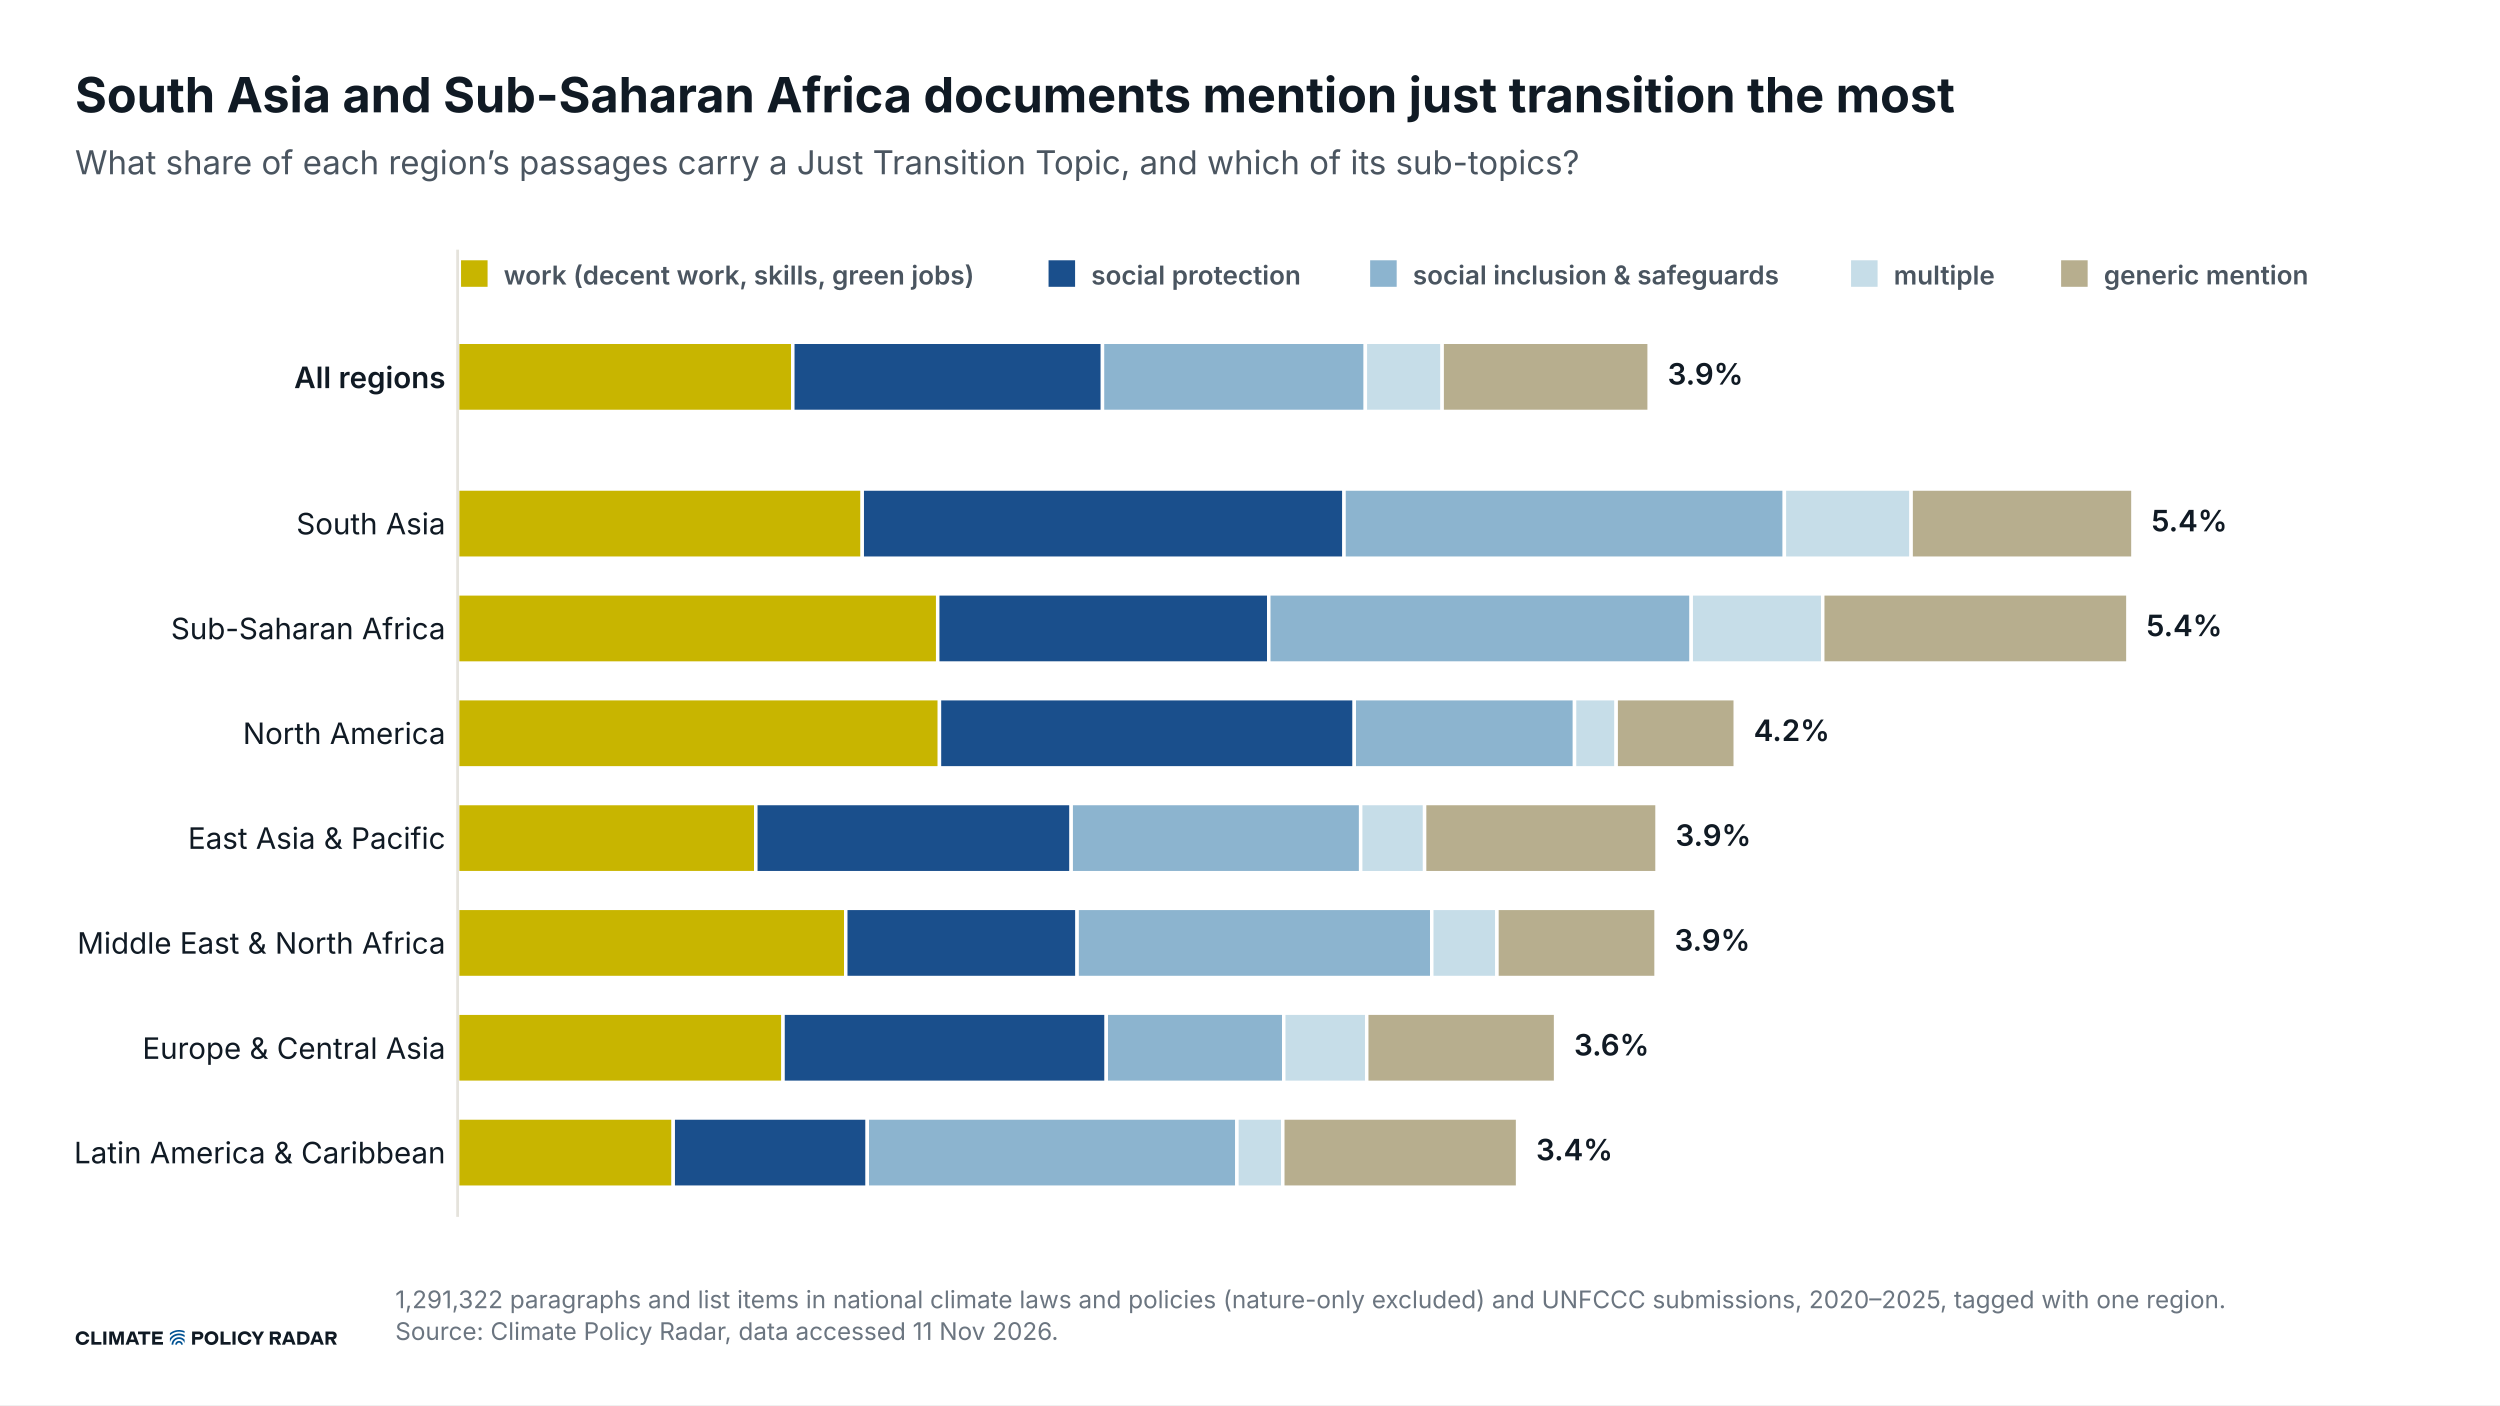
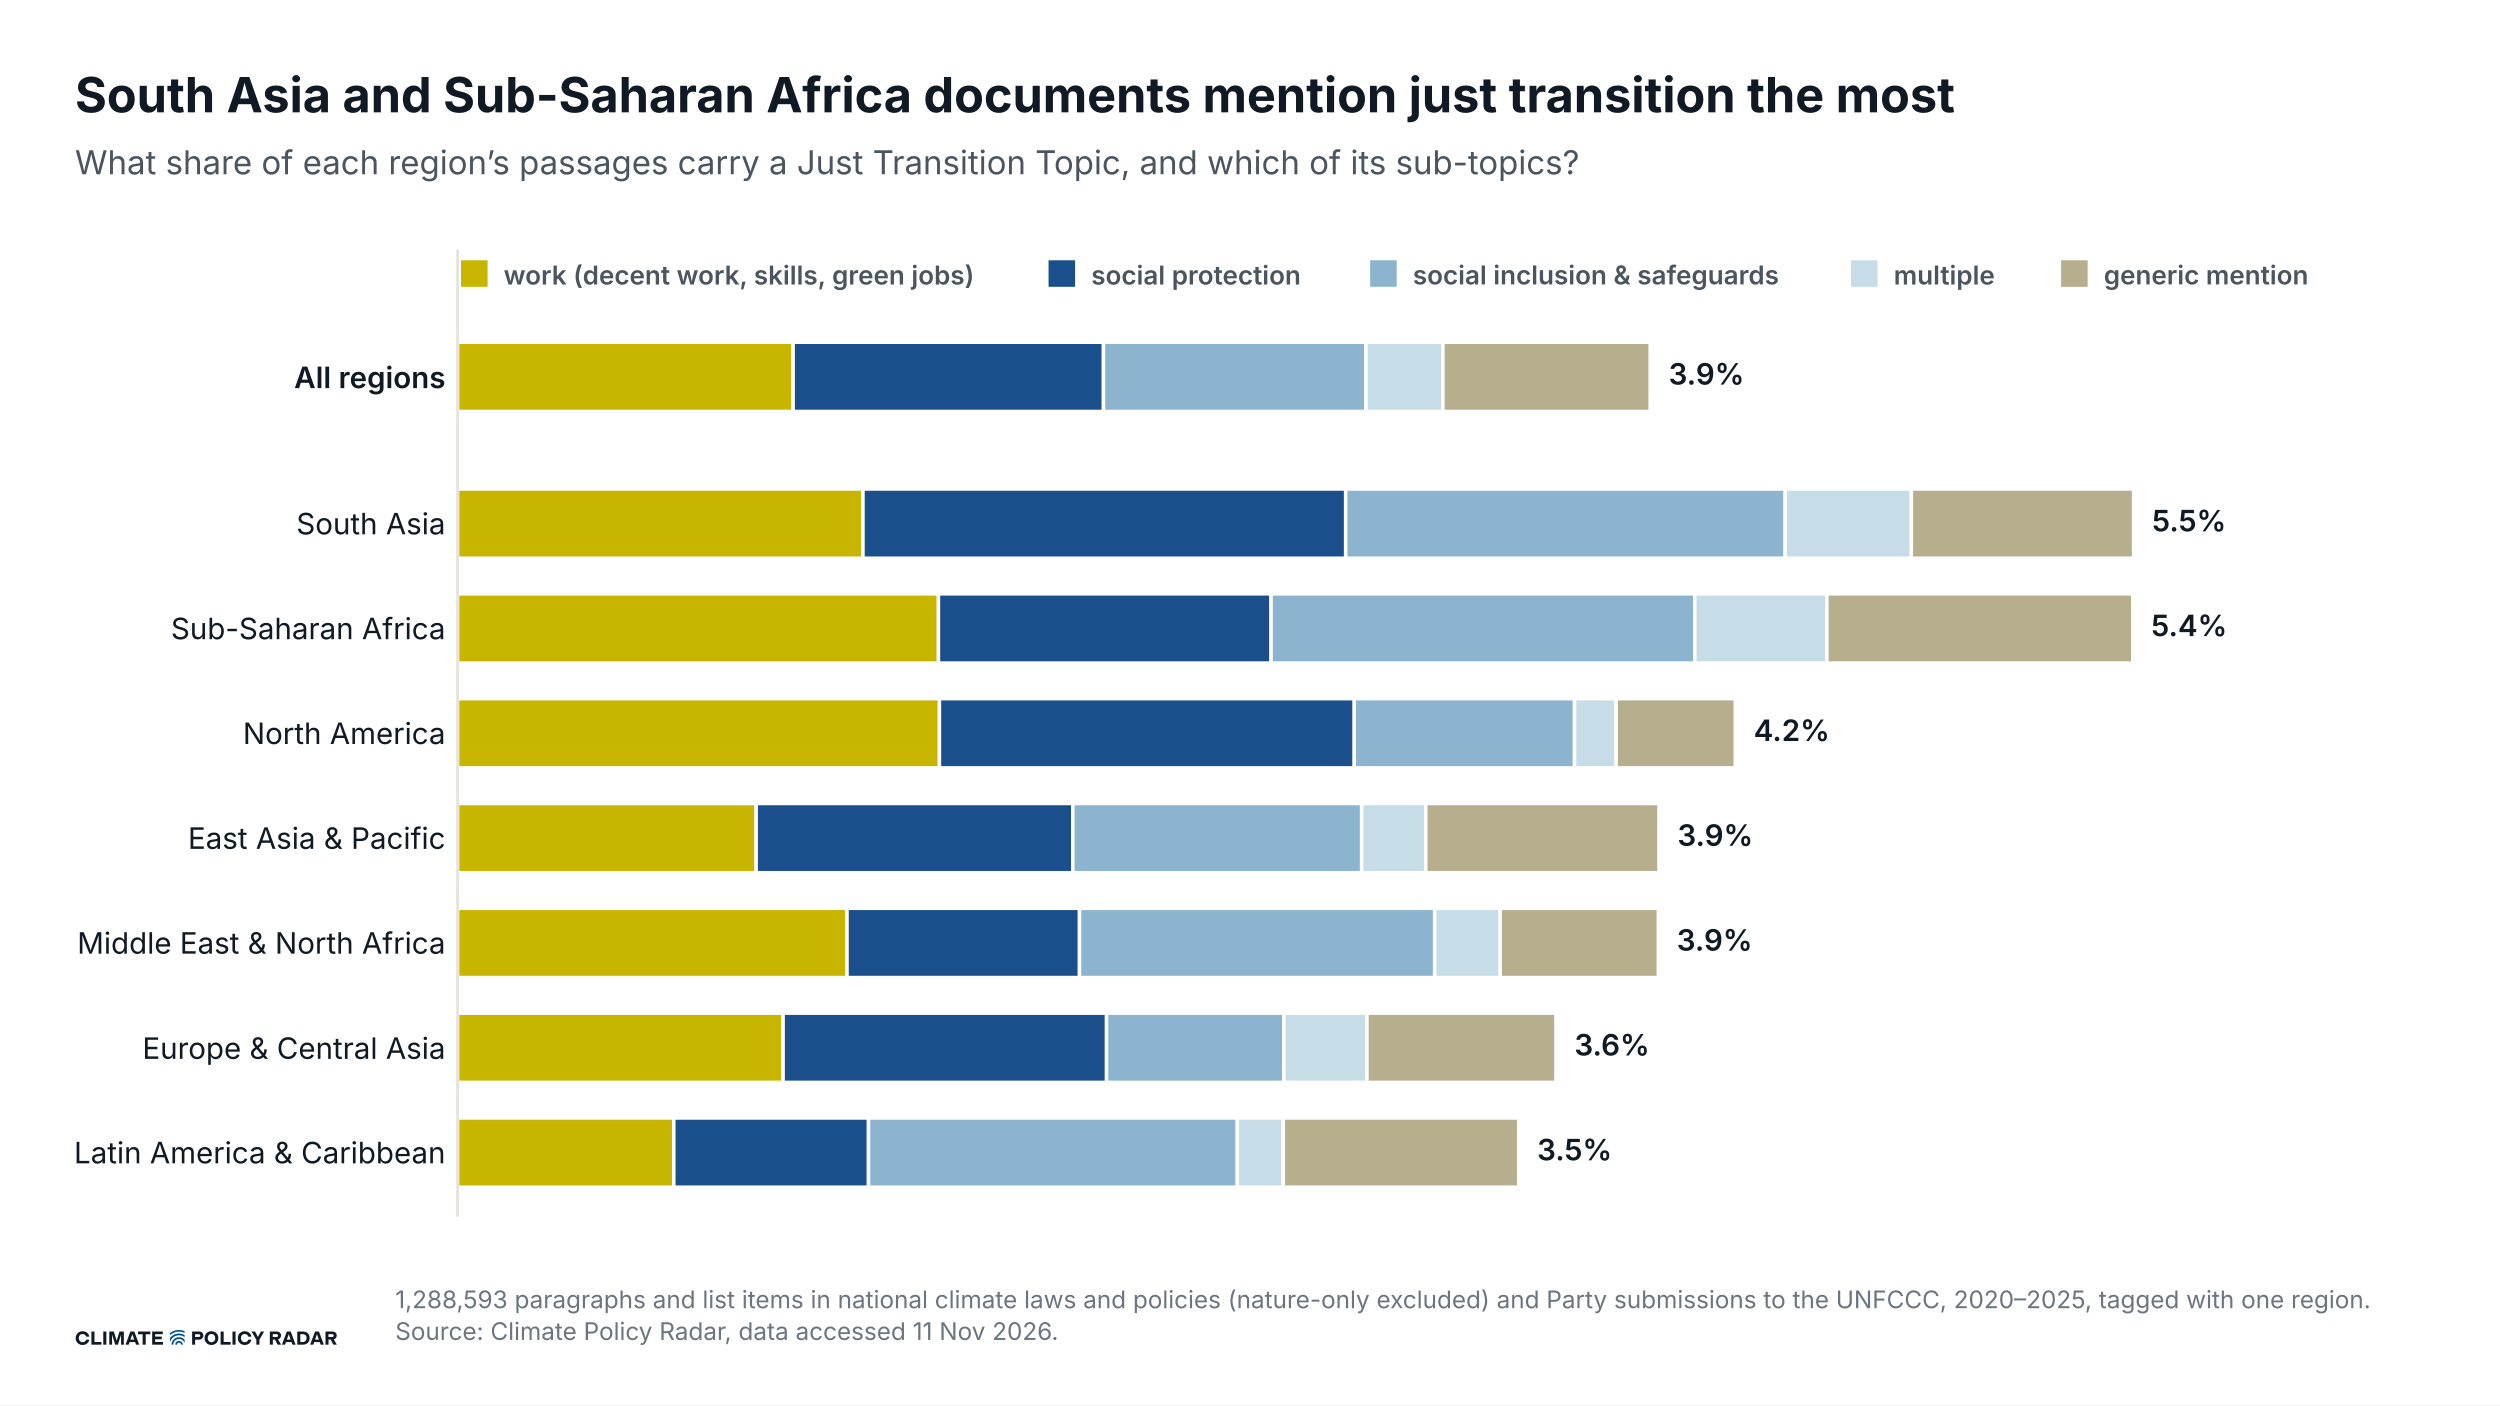
<svg xmlns="http://www.w3.org/2000/svg" width="720pt" height="404.64pt" viewBox="0 0 720 404.64" version="1.1">
  <defs>
    <style type="text/css">*{stroke-linejoin: round; stroke-linecap: butt}</style>
  </defs>
  <g id="figure_1">
    <g id="patch_1">
      <path d="M 0 404.64  L 720 404.64  L 720 0  L 0 0  z " style="fill: #ffffff" />
    </g>
    <g id="axes_1">
      <g id="patch_2">
        <path d="M 131.795 350.06  L 698.4 350.06  L 698.4 72.305  L 131.795 72.305  z " style="fill: #ffffff" />
      </g>
      <g id="matplotlib.axis_1">
        <g id="ytick_1">
          <g id="line2d_1" />
          <g id="text_1">
            <text style="font-weight: 600; font-size: 8.5px; font-family: 'Inter', 'Helvetica Neue', 'Arial', 'DejaVu Sans'; text-anchor: end; fill: #101a24" x="128.295" y="111.773" transform="rotate(-0 128.295 111.7732)">All regions</text>
          </g>
        </g>
        <g id="ytick_2">
          <g id="line2d_2" />
          <g id="text_2">
            <text style="font-size: 8.5px; font-family: 'Inter', 'Helvetica Neue', 'Arial', 'DejaVu Sans'; text-anchor: end; fill: #101a24" x="128.295" y="153.893" transform="rotate(-0 128.295 153.8929)">South Asia</text>
          </g>
        </g>
        <g id="ytick_3">
          <g id="line2d_3" />
          <g id="text_3">
            <text style="font-size: 8.5px; font-family: 'Inter', 'Helvetica Neue', 'Arial', 'DejaVu Sans'; text-anchor: end; fill: #101a24" x="128.295" y="184.084" transform="rotate(-0 128.295 184.0836)">Sub-Saharan Africa</text>
          </g>
        </g>
        <g id="ytick_4">
          <g id="line2d_4" />
          <g id="text_4">
            <text style="font-size: 8.5px; font-family: 'Inter', 'Helvetica Neue', 'Arial', 'DejaVu Sans'; text-anchor: end; fill: #101a24" x="128.295" y="214.274" transform="rotate(-0 128.295 214.2744)">North America</text>
          </g>
        </g>
        <g id="ytick_5">
          <g id="line2d_5" />
          <g id="text_5">
            <text style="font-size: 8.5px; font-family: 'Inter', 'Helvetica Neue', 'Arial', 'DejaVu Sans'; text-anchor: end; fill: #101a24" x="128.295" y="244.465" transform="rotate(-0 128.295 244.4651)">East Asia &amp; Pacific</text>
          </g>
        </g>
        <g id="ytick_6">
          <g id="line2d_6" />
          <g id="text_6">
            <text style="font-size: 8.5px; font-family: 'Inter', 'Helvetica Neue', 'Arial', 'DejaVu Sans'; text-anchor: end; fill: #101a24" x="128.295" y="274.656" transform="rotate(-0 128.295 274.6559)">Middle East &amp; North Africa</text>
          </g>
        </g>
        <g id="ytick_7">
          <g id="line2d_7" />
          <g id="text_7">
            <text style="font-size: 8.5px; font-family: 'Inter', 'Helvetica Neue', 'Arial', 'DejaVu Sans'; text-anchor: end; fill: #101a24" x="128.295" y="304.948" transform="rotate(-0 128.295 304.9483)">Europe &amp; Central Asia</text>
          </g>
        </g>
        <g id="ytick_8">
          <g id="line2d_8" />
          <g id="text_8">
            <text style="font-size: 8.5px; font-family: 'Inter', 'Helvetica Neue', 'Arial', 'DejaVu Sans'; text-anchor: end; fill: #101a24" x="128.295" y="335.037" transform="rotate(-0 128.295 335.0374)">Latin America &amp; Caribbean</text>
          </g>
        </g>
      </g>
      <g id="patch_3">
-         <path d="M 131.795 98.571  L 228.326 98.571  L 228.326 118.497  L 131.795 118.497  z " clip-path="url(#pd4dff41cfa)" style="fill: #c8b500; stroke: #ffffff; stroke-linejoin: miter" />
+         <path d="M 131.795 98.571  L 228.428 98.571  L 228.428 118.497  L 131.795 118.497  z " clip-path="url(#p3e7cadfd30)" style="fill: #c8b500; stroke: #ffffff; stroke-linejoin: miter" />
      </g>
      <g id="patch_4">
-         <path d="M 131.795 140.838  L 248.321 140.838  L 248.321 160.764  L 131.795 160.764  z " clip-path="url(#pd4dff41cfa)" style="fill: #c8b500; stroke: #ffffff; stroke-linejoin: miter" />
+         <path d="M 131.795 140.838  L 248.537 140.838  L 248.537 160.764  L 131.795 160.764  z " clip-path="url(#p3e7cadfd30)" style="fill: #c8b500; stroke: #ffffff; stroke-linejoin: miter" />
      </g>
      <g id="patch_5">
-         <path d="M 131.795 171.029  L 270.059 171.029  L 270.059 190.955  L 131.795 190.955  z " clip-path="url(#pd4dff41cfa)" style="fill: #c8b500; stroke: #ffffff; stroke-linejoin: miter" />
+         <path d="M 131.795 171.029  L 270.273 171.029  L 270.273 190.955  L 131.795 190.955  z " clip-path="url(#p3e7cadfd30)" style="fill: #c8b500; stroke: #ffffff; stroke-linejoin: miter" />
      </g>
      <g id="patch_6">
-         <path d="M 131.795 201.22  L 270.563 201.22  L 270.563 221.145  L 131.795 221.145  z " clip-path="url(#pd4dff41cfa)" style="fill: #c8b500; stroke: #ffffff; stroke-linejoin: miter" />
+         <path d="M 131.795 201.22  L 270.563 201.22  L 270.563 221.145  L 131.795 221.145  z " clip-path="url(#p3e7cadfd30)" style="fill: #c8b500; stroke: #ffffff; stroke-linejoin: miter" />
      </g>
      <g id="patch_7">
-         <path d="M 131.795 231.41  L 217.672 231.41  L 217.672 251.336  L 131.795 251.336  z " clip-path="url(#pd4dff41cfa)" style="fill: #c8b500; stroke: #ffffff; stroke-linejoin: miter" />
+         <path d="M 131.795 231.41  L 217.781 231.41  L 217.781 251.336  L 131.795 251.336  z " clip-path="url(#p3e7cadfd30)" style="fill: #c8b500; stroke: #ffffff; stroke-linejoin: miter" />
      </g>
      <g id="patch_8">
-         <path d="M 131.795 261.601  L 243.576 261.601  L 243.576 281.527  L 131.795 281.527  z " clip-path="url(#pd4dff41cfa)" style="fill: #c8b500; stroke: #ffffff; stroke-linejoin: miter" />
+         <path d="M 131.795 261.601  L 243.945 261.601  L 243.945 281.527  L 131.795 281.527  z " clip-path="url(#p3e7cadfd30)" style="fill: #c8b500; stroke: #ffffff; stroke-linejoin: miter" />
      </g>
      <g id="patch_9">
-         <path d="M 131.795 291.792  L 225.511 291.792  L 225.511 311.718  L 131.795 311.718  z " clip-path="url(#pd4dff41cfa)" style="fill: #c8b500; stroke: #ffffff; stroke-linejoin: miter" />
+         <path d="M 131.795 291.792  L 225.539 291.792  L 225.539 311.718  L 131.795 311.718  z " clip-path="url(#p3e7cadfd30)" style="fill: #c8b500; stroke: #ffffff; stroke-linejoin: miter" />
      </g>
      <g id="patch_10">
-         <path d="M 131.795 321.983  L 193.887 321.983  L 193.887 341.908  L 131.795 341.908  z " clip-path="url(#pd4dff41cfa)" style="fill: #c8b500; stroke: #ffffff; stroke-linejoin: miter" />
+         <path d="M 131.795 321.983  L 194.056 321.983  L 194.056 341.908  L 131.795 341.908  z " clip-path="url(#p3e7cadfd30)" style="fill: #c8b500; stroke: #ffffff; stroke-linejoin: miter" />
      </g>
      <g id="patch_11">
-         <path d="M 228.326 98.571  L 317.515 98.571  L 317.515 118.497  L 228.326 118.497  z " clip-path="url(#pd4dff41cfa)" style="fill: #1a4f8c; stroke: #ffffff; stroke-linejoin: miter" />
+         <path d="M 228.428 98.571  L 317.798 98.571  L 317.798 118.497  L 228.428 118.497  z " clip-path="url(#p3e7cadfd30)" style="fill: #1a4f8c; stroke: #ffffff; stroke-linejoin: miter" />
      </g>
      <g id="patch_12">
-         <path d="M 248.321 140.838  L 387.077 140.838  L 387.077 160.764  L 248.321 160.764  z " clip-path="url(#pd4dff41cfa)" style="fill: #1a4f8c; stroke: #ffffff; stroke-linejoin: miter" />
+         <path d="M 248.537 140.838  L 387.55 140.838  L 387.55 160.764  L 248.537 160.764  z " clip-path="url(#p3e7cadfd30)" style="fill: #1a4f8c; stroke: #ffffff; stroke-linejoin: miter" />
      </g>
      <g id="patch_13">
-         <path d="M 270.059 171.029  L 365.403 171.029  L 365.403 190.955  L 270.059 190.955  z " clip-path="url(#pd4dff41cfa)" style="fill: #1a4f8c; stroke: #ffffff; stroke-linejoin: miter" />
+         <path d="M 270.273 171.029  L 366.069 171.029  L 366.069 190.955  L 270.273 190.955  z " clip-path="url(#p3e7cadfd30)" style="fill: #1a4f8c; stroke: #ffffff; stroke-linejoin: miter" />
      </g>
      <g id="patch_14">
-         <path d="M 270.563 201.22  L 390.028 201.22  L 390.028 221.145  L 270.563 221.145  z " clip-path="url(#pd4dff41cfa)" style="fill: #1a4f8c; stroke: #ffffff; stroke-linejoin: miter" />
+         <path d="M 270.563 201.22  L 390.028 201.22  L 390.028 221.145  L 270.563 221.145  z " clip-path="url(#p3e7cadfd30)" style="fill: #1a4f8c; stroke: #ffffff; stroke-linejoin: miter" />
      </g>
      <g id="patch_15">
-         <path d="M 217.672 231.41  L 308.5 231.41  L 308.5 251.336  L 217.672 251.336  z " clip-path="url(#pd4dff41cfa)" style="fill: #1a4f8c; stroke: #ffffff; stroke-linejoin: miter" />
+         <path d="M 217.781 231.41  L 308.973 231.41  L 308.973 251.336  L 217.781 251.336  z " clip-path="url(#p3e7cadfd30)" style="fill: #1a4f8c; stroke: #ffffff; stroke-linejoin: miter" />
      </g>
      <g id="patch_16">
-         <path d="M 243.576 261.601  L 310.205 261.601  L 310.205 281.527  L 243.576 281.527  z " clip-path="url(#pd4dff41cfa)" style="fill: #1a4f8c; stroke: #ffffff; stroke-linejoin: miter" />
+         <path d="M 243.945 261.601  L 310.895 261.601  L 310.895 281.527  L 243.945 281.527  z " clip-path="url(#p3e7cadfd30)" style="fill: #1a4f8c; stroke: #ffffff; stroke-linejoin: miter" />
      </g>
      <g id="patch_17">
-         <path d="M 225.511 291.792  L 318.603 291.792  L 318.603 311.718  L 225.511 311.718  z " clip-path="url(#pd4dff41cfa)" style="fill: #1a4f8c; stroke: #ffffff; stroke-linejoin: miter" />
+         <path d="M 225.539 291.792  L 318.687 291.792  L 318.687 311.718  L 225.539 311.718  z " clip-path="url(#p3e7cadfd30)" style="fill: #1a4f8c; stroke: #ffffff; stroke-linejoin: miter" />
      </g>
      <g id="patch_18">
-         <path d="M 193.887 321.983  L 249.774 321.983  L 249.774 341.908  L 193.887 341.908  z " clip-path="url(#pd4dff41cfa)" style="fill: #1a4f8c; stroke: #ffffff; stroke-linejoin: miter" />
+         <path d="M 194.056 321.983  L 250.13 321.983  L 250.13 341.908  L 194.056 341.908  z " clip-path="url(#p3e7cadfd30)" style="fill: #1a4f8c; stroke: #ffffff; stroke-linejoin: miter" />
      </g>
      <g id="patch_19">
-         <path d="M 317.515 98.571  L 393.218 98.571  L 393.218 118.497  L 317.515 118.497  z " clip-path="url(#pd4dff41cfa)" style="fill: #8cb4cf; stroke: #ffffff; stroke-linejoin: miter" />
+         <path d="M 317.798 98.571  L 393.415 98.571  L 393.415 118.497  L 317.798 118.497  z " clip-path="url(#p3e7cadfd30)" style="fill: #8cb4cf; stroke: #ffffff; stroke-linejoin: miter" />
      </g>
      <g id="patch_20">
-         <path d="M 387.077 140.838  L 513.899 140.838  L 513.899 160.764  L 387.077 160.764  z " clip-path="url(#pd4dff41cfa)" style="fill: #8cb4cf; stroke: #ffffff; stroke-linejoin: miter" />
+         <path d="M 387.55 140.838  L 514.138 140.838  L 514.138 160.764  L 387.55 160.764  z " clip-path="url(#p3e7cadfd30)" style="fill: #8cb4cf; stroke: #ffffff; stroke-linejoin: miter" />
      </g>
      <g id="patch_21">
-         <path d="M 365.403 171.029  L 487.07 171.029  L 487.07 190.955  L 365.403 190.955  z " clip-path="url(#pd4dff41cfa)" style="fill: #8cb4cf; stroke: #ffffff; stroke-linejoin: miter" />
+         <path d="M 366.069 171.029  L 488.092 171.029  L 488.092 190.955  L 366.069 190.955  z " clip-path="url(#p3e7cadfd30)" style="fill: #8cb4cf; stroke: #ffffff; stroke-linejoin: miter" />
      </g>
      <g id="patch_22">
-         <path d="M 390.028 201.22  L 453.462 201.22  L 453.462 221.145  L 390.028 221.145  z " clip-path="url(#pd4dff41cfa)" style="fill: #8cb4cf; stroke: #ffffff; stroke-linejoin: miter" />
+         <path d="M 390.028 201.22  L 453.462 201.22  L 453.462 221.145  L 390.028 221.145  z " clip-path="url(#p3e7cadfd30)" style="fill: #8cb4cf; stroke: #ffffff; stroke-linejoin: miter" />
      </g>
      <g id="patch_23">
-         <path d="M 308.5 231.41  L 391.871 231.41  L 391.871 251.336  L 308.5 251.336  z " clip-path="url(#pd4dff41cfa)" style="fill: #8cb4cf; stroke: #ffffff; stroke-linejoin: miter" />
+         <path d="M 308.973 231.41  L 392.151 231.41  L 392.151 251.336  L 308.973 251.336  z " clip-path="url(#p3e7cadfd30)" style="fill: #8cb4cf; stroke: #ffffff; stroke-linejoin: miter" />
      </g>
      <g id="patch_24">
-         <path d="M 310.205 261.601  L 412.347 261.601  L 412.347 281.527  L 310.205 281.527  z " clip-path="url(#pd4dff41cfa)" style="fill: #8cb4cf; stroke: #ffffff; stroke-linejoin: miter" />
+         <path d="M 310.895 261.601  L 413.189 261.601  L 413.189 281.527  L 310.895 281.527  z " clip-path="url(#p3e7cadfd30)" style="fill: #8cb4cf; stroke: #ffffff; stroke-linejoin: miter" />
      </g>
      <g id="patch_25">
-         <path d="M 318.603 291.792  L 369.718 291.792  L 369.718 311.718  L 318.603 311.718  z " clip-path="url(#pd4dff41cfa)" style="fill: #8cb4cf; stroke: #ffffff; stroke-linejoin: miter" />
+         <path d="M 318.687 291.792  L 369.777 291.792  L 369.777 311.718  L 318.687 311.718  z " clip-path="url(#p3e7cadfd30)" style="fill: #8cb4cf; stroke: #ffffff; stroke-linejoin: miter" />
      </g>
      <g id="patch_26">
-         <path d="M 249.774 321.983  L 356.229 321.983  L 356.229 341.908  L 249.774 341.908  z " clip-path="url(#pd4dff41cfa)" style="fill: #8cb4cf; stroke: #ffffff; stroke-linejoin: miter" />
+         <path d="M 250.13 321.983  L 356.343 321.983  L 356.343 341.908  L 250.13 341.908  z " clip-path="url(#p3e7cadfd30)" style="fill: #8cb4cf; stroke: #ffffff; stroke-linejoin: miter" />
      </g>
      <g id="patch_27">
-         <path d="M 393.218 98.571  L 415.335 98.571  L 415.335 118.497  L 393.218 118.497  z " clip-path="url(#pd4dff41cfa)" style="fill: #c6dde8; stroke: #ffffff; stroke-linejoin: miter" />
+         <path d="M 393.415 98.571  L 415.565 98.571  L 415.565 118.497  L 393.415 118.497  z " clip-path="url(#p3e7cadfd30)" style="fill: #c6dde8; stroke: #ffffff; stroke-linejoin: miter" />
      </g>
      <g id="patch_28">
-         <path d="M 513.899 140.838  L 550.401 140.838  L 550.401 160.764  L 513.899 160.764  z " clip-path="url(#pd4dff41cfa)" style="fill: #c6dde8; stroke: #ffffff; stroke-linejoin: miter" />
+         <path d="M 514.138 140.838  L 550.474 140.838  L 550.474 160.764  L 514.138 160.764  z " clip-path="url(#p3e7cadfd30)" style="fill: #c6dde8; stroke: #ffffff; stroke-linejoin: miter" />
      </g>
      <g id="patch_29">
-         <path d="M 487.07 171.029  L 524.944 171.029  L 524.944 190.955  L 487.07 190.955  z " clip-path="url(#pd4dff41cfa)" style="fill: #c6dde8; stroke: #ffffff; stroke-linejoin: miter" />
+         <path d="M 488.092 171.029  L 526.146 171.029  L 526.146 190.955  L 488.092 190.955  z " clip-path="url(#p3e7cadfd30)" style="fill: #c6dde8; stroke: #ffffff; stroke-linejoin: miter" />
      </g>
      <g id="patch_30">
-         <path d="M 453.462 201.22  L 465.456 201.22  L 465.456 221.145  L 453.462 221.145  z " clip-path="url(#pd4dff41cfa)" style="fill: #c6dde8; stroke: #ffffff; stroke-linejoin: miter" />
+         <path d="M 453.462 201.22  L 465.456 201.22  L 465.456 221.145  L 453.462 221.145  z " clip-path="url(#p3e7cadfd30)" style="fill: #c6dde8; stroke: #ffffff; stroke-linejoin: miter" />
      </g>
      <g id="patch_31">
-         <path d="M 391.871 231.41  L 410.282 231.41  L 410.282 251.336  L 391.871 251.336  z " clip-path="url(#pd4dff41cfa)" style="fill: #c6dde8; stroke: #ffffff; stroke-linejoin: miter" />
+         <path d="M 392.151 231.41  L 410.635 231.41  L 410.635 251.336  L 392.151 251.336  z " clip-path="url(#p3e7cadfd30)" style="fill: #c6dde8; stroke: #ffffff; stroke-linejoin: miter" />
      </g>
      <g id="patch_32">
-         <path d="M 412.347 261.601  L 431.118 261.601  L 431.118 281.527  L 412.347 281.527  z " clip-path="url(#pd4dff41cfa)" style="fill: #c6dde8; stroke: #ffffff; stroke-linejoin: miter" />
+         <path d="M 413.189 261.601  L 432.05 261.601  L 432.05 281.527  L 413.189 281.527  z " clip-path="url(#p3e7cadfd30)" style="fill: #c6dde8; stroke: #ffffff; stroke-linejoin: miter" />
      </g>
      <g id="patch_33">
-         <path d="M 369.718 291.792  L 393.616 291.792  L 393.616 311.718  L 369.718 311.718  z " clip-path="url(#pd4dff41cfa)" style="fill: #c6dde8; stroke: #ffffff; stroke-linejoin: miter" />
+         <path d="M 369.777 291.792  L 393.688 291.792  L 393.688 311.718  L 369.777 311.718  z " clip-path="url(#p3e7cadfd30)" style="fill: #c6dde8; stroke: #ffffff; stroke-linejoin: miter" />
      </g>
      <g id="patch_34">
-         <path d="M 356.229 321.983  L 369.441 321.983  L 369.441 341.908  L 356.229 341.908  z " clip-path="url(#pd4dff41cfa)" style="fill: #c6dde8; stroke: #ffffff; stroke-linejoin: miter" />
+         <path d="M 356.343 321.983  L 369.567 321.983  L 369.567 341.908  L 356.343 341.908  z " clip-path="url(#p3e7cadfd30)" style="fill: #c6dde8; stroke: #ffffff; stroke-linejoin: miter" />
      </g>
      <g id="patch_35">
-         <path d="M 415.335 98.571  L 474.954 98.571  L 474.954 118.497  L 415.335 118.497  z " clip-path="url(#pd4dff41cfa)" style="fill: #b7ae8e; stroke: #ffffff; stroke-linejoin: miter" />
+         <path d="M 415.565 98.571  L 475.248 98.571  L 475.248 118.497  L 415.565 118.497  z " clip-path="url(#p3e7cadfd30)" style="fill: #b7ae8e; stroke: #ffffff; stroke-linejoin: miter" />
      </g>
      <g id="patch_36">
-         <path d="M 550.401 140.838  L 614.28 140.838  L 614.28 160.764  L 550.401 160.764  z " clip-path="url(#pd4dff41cfa)" style="fill: #b7ae8e; stroke: #ffffff; stroke-linejoin: miter" />
+         <path d="M 550.474 140.838  L 614.471 140.838  L 614.471 160.764  L 550.474 160.764  z " clip-path="url(#p3e7cadfd30)" style="fill: #b7ae8e; stroke: #ffffff; stroke-linejoin: miter" />
      </g>
      <g id="patch_37">
-         <path d="M 524.944 171.029  L 612.831 171.029  L 612.831 190.955  L 524.944 190.955  z " clip-path="url(#pd4dff41cfa)" style="fill: #b7ae8e; stroke: #ffffff; stroke-linejoin: miter" />
+         <path d="M 526.146 171.029  L 614.228 171.029  L 614.228 190.955  L 526.146 190.955  z " clip-path="url(#p3e7cadfd30)" style="fill: #b7ae8e; stroke: #ffffff; stroke-linejoin: miter" />
      </g>
      <g id="patch_38">
-         <path d="M 465.456 201.22  L 499.749 201.22  L 499.749 221.145  L 465.456 221.145  z " clip-path="url(#pd4dff41cfa)" style="fill: #b7ae8e; stroke: #ffffff; stroke-linejoin: miter" />
+         <path d="M 465.456 201.22  L 499.749 201.22  L 499.749 221.145  L 465.456 221.145  z " clip-path="url(#p3e7cadfd30)" style="fill: #b7ae8e; stroke: #ffffff; stroke-linejoin: miter" />
      </g>
      <g id="patch_39">
-         <path d="M 410.282 231.41  L 477.224 231.41  L 477.224 251.336  L 410.282 251.336  z " clip-path="url(#pd4dff41cfa)" style="fill: #b7ae8e; stroke: #ffffff; stroke-linejoin: miter" />
+         <path d="M 410.635 231.41  L 477.785 231.41  L 477.785 251.336  L 410.635 251.336  z " clip-path="url(#p3e7cadfd30)" style="fill: #b7ae8e; stroke: #ffffff; stroke-linejoin: miter" />
      </g>
      <g id="patch_40">
-         <path d="M 431.118 261.601  L 476.947 261.601  L 476.947 281.527  L 431.118 281.527  z " clip-path="url(#pd4dff41cfa)" style="fill: #b7ae8e; stroke: #ffffff; stroke-linejoin: miter" />
+         <path d="M 432.05 261.601  L 477.59 261.601  L 477.59 281.527  L 432.05 281.527  z " clip-path="url(#p3e7cadfd30)" style="fill: #b7ae8e; stroke: #ffffff; stroke-linejoin: miter" />
      </g>
      <g id="patch_41">
-         <path d="M 393.616 291.792  L 448.009 291.792  L 448.009 311.718  L 393.616 311.718  z " clip-path="url(#pd4dff41cfa)" style="fill: #b7ae8e; stroke: #ffffff; stroke-linejoin: miter" />
+         <path d="M 393.688 291.792  L 448.115 291.792  L 448.115 311.718  L 393.688 311.718  z " clip-path="url(#p3e7cadfd30)" style="fill: #b7ae8e; stroke: #ffffff; stroke-linejoin: miter" />
      </g>
      <g id="patch_42">
-         <path d="M 369.441 321.983  L 437.062 321.983  L 437.062 341.908  L 369.441 341.908  z " clip-path="url(#pd4dff41cfa)" style="fill: #b7ae8e; stroke: #ffffff; stroke-linejoin: miter" />
+         <path d="M 369.567 321.983  L 437.38 321.983  L 437.38 341.908  L 369.567 341.908  z " clip-path="url(#p3e7cadfd30)" style="fill: #b7ae8e; stroke: #ffffff; stroke-linejoin: miter" />
      </g>
      <g id="patch_43">
        <path d="M 131.795 350.06  L 131.795 72.305  " style="fill: none; stroke: #e5e3dc; stroke-width: 0.8; stroke-linejoin: miter; stroke-linecap: square" />
      </g>
      <g id="text_9">
-         <text style="font-weight: 600; font-size: 8.5px; font-family: 'Inter', 'Helvetica Neue', 'Arial', 'DejaVu Sans'; text-anchor: start; fill: #101a24" x="480.266" y="110.759" transform="rotate(-0 480.2664 110.7585)">3.9%</text>
+         <text style="font-weight: 600; font-size: 8.5px; font-family: 'Inter', 'Helvetica Neue', 'Arial', 'DejaVu Sans'; text-anchor: start; fill: #101a24" x="480.56" y="110.759" transform="rotate(-0 480.5603 110.7585)">3.9%</text>
      </g>
      <g id="text_10">
-         <text style="font-weight: 600; font-size: 8.5px; font-family: 'Inter', 'Helvetica Neue', 'Arial', 'DejaVu Sans'; text-anchor: start; fill: #101a24" x="619.592" y="153.026" transform="rotate(-0 619.592 153.0256)">5.4%</text>
+         <text style="font-weight: 600; font-size: 8.5px; font-family: 'Inter', 'Helvetica Neue', 'Arial', 'DejaVu Sans'; text-anchor: start; fill: #101a24" x="619.783" y="153.026" transform="rotate(-0 619.783 153.0256)">5.5%</text>
      </g>
      <g id="text_11">
-         <text style="font-weight: 600; font-size: 8.5px; font-family: 'Inter', 'Helvetica Neue', 'Arial', 'DejaVu Sans'; text-anchor: start; fill: #101a24" x="618.142" y="183.216" transform="rotate(-0 618.1424 183.2163)">5.4%</text>
+         <text style="font-weight: 600; font-size: 8.5px; font-family: 'Inter', 'Helvetica Neue', 'Arial', 'DejaVu Sans'; text-anchor: start; fill: #101a24" x="619.54" y="183.216" transform="rotate(-0 619.5401 183.2163)">5.4%</text>
      </g>
      <g id="text_12">
        <text style="font-weight: 600; font-size: 8.5px; font-family: 'Inter', 'Helvetica Neue', 'Arial', 'DejaVu Sans'; text-anchor: start; fill: #101a24" x="505.061" y="213.407" transform="rotate(-0 505.0612 213.4071)">4.2%</text>
      </g>
      <g id="text_13">
-         <text style="font-weight: 600; font-size: 8.5px; font-family: 'Inter', 'Helvetica Neue', 'Arial', 'DejaVu Sans'; text-anchor: start; fill: #101a24" x="482.536" y="243.598" transform="rotate(-0 482.5355 243.5979)">3.9%</text>
+         <text style="font-weight: 600; font-size: 8.5px; font-family: 'Inter', 'Helvetica Neue', 'Arial', 'DejaVu Sans'; text-anchor: start; fill: #101a24" x="483.097" y="243.598" transform="rotate(-0 483.0974 243.5979)">3.9%</text>
      </g>
      <g id="text_14">
-         <text style="font-weight: 600; font-size: 8.5px; font-family: 'Inter', 'Helvetica Neue', 'Arial', 'DejaVu Sans'; text-anchor: start; fill: #101a24" x="482.259" y="273.789" transform="rotate(-0 482.2587 273.7886)">3.9%</text>
+         <text style="font-weight: 600; font-size: 8.5px; font-family: 'Inter', 'Helvetica Neue', 'Arial', 'DejaVu Sans'; text-anchor: start; fill: #101a24" x="482.902" y="273.789" transform="rotate(-0 482.902 273.7886)">3.9%</text>
      </g>
      <g id="text_15">
-         <text style="font-weight: 600; font-size: 8.5px; font-family: 'Inter', 'Helvetica Neue', 'Arial', 'DejaVu Sans'; text-anchor: start; fill: #101a24" x="453.321" y="303.979" transform="rotate(-0 453.3211 303.9794)">3.6%</text>
+         <text style="font-weight: 600; font-size: 8.5px; font-family: 'Inter', 'Helvetica Neue', 'Arial', 'DejaVu Sans'; text-anchor: start; fill: #101a24" x="453.427" y="303.979" transform="rotate(-0 453.4266 303.9794)">3.6%</text>
      </g>
      <g id="text_16">
-         <text style="font-weight: 600; font-size: 8.5px; font-family: 'Inter', 'Helvetica Neue', 'Arial', 'DejaVu Sans'; text-anchor: start; fill: #101a24" x="442.374" y="334.17" transform="rotate(-0 442.3738 334.1702)">3.4%</text>
+         <text style="font-weight: 600; font-size: 8.5px; font-family: 'Inter', 'Helvetica Neue', 'Arial', 'DejaVu Sans'; text-anchor: start; fill: #101a24" x="442.692" y="334.17" transform="rotate(-0 442.6923 334.1702)">3.5%</text>
      </g>
      <g id="text_17">
        <text style="font-size: 10.5px; font-family: 'Inter', 'Helvetica Neue', 'Arial', 'DejaVu Sans'; text-anchor: start; fill: #c8b500" x="131.795" y="82.601" transform="rotate(-0 131.795 82.60074)">■</text>
      </g>
      <g id="text_18">
        <text style="font-weight: 600; font-size: 7.5px; font-family: 'Inter', 'Helvetica Neue', 'Arial', 'DejaVu Sans'; text-anchor: start; fill: #4a5560" x="145.069" y="81.939" transform="rotate(-0 145.0691 81.93863)">work (decent work, skills, green jobs)</text>
      </g>
      <g id="text_19">
        <text style="font-size: 10.5px; font-family: 'Inter', 'Helvetica Neue', 'Arial', 'DejaVu Sans'; text-anchor: start; fill: #1a4f8c" x="301" y="82.601" transform="rotate(-0 300.9997 82.60074)">■</text>
      </g>
      <g id="text_20">
        <text style="font-weight: 600; font-size: 7.5px; font-family: 'Inter', 'Helvetica Neue', 'Arial', 'DejaVu Sans'; text-anchor: start; fill: #4a5560" x="314.274" y="81.946" transform="rotate(-0 314.2738 81.94566)">social protection</text>
      </g>
      <g id="text_21">
        <text style="font-size: 10.5px; font-family: 'Inter', 'Helvetica Neue', 'Arial', 'DejaVu Sans'; text-anchor: start; fill: #8cb4cf" x="393.621" y="82.601" transform="rotate(-0 393.6213 82.60074)">■</text>
      </g>
      <g id="text_22">
        <text style="font-weight: 600; font-size: 7.5px; font-family: 'Inter', 'Helvetica Neue', 'Arial', 'DejaVu Sans'; text-anchor: start; fill: #4a5560" x="406.895" y="81.902" transform="rotate(-0 406.8954 81.90171)">social inclusion &amp; safeguards</text>
      </g>
      <g id="text_23">
        <text style="font-size: 10.5px; font-family: 'Inter', 'Helvetica Neue', 'Arial', 'DejaVu Sans'; text-anchor: start; fill: #c6dde8" x="532.12" y="82.601" transform="rotate(-0 532.1197 82.60074)">■</text>
      </g>
      <g id="text_24">
        <text style="font-weight: 600; font-size: 7.5px; font-family: 'Inter', 'Helvetica Neue', 'Arial', 'DejaVu Sans'; text-anchor: start; fill: #4a5560" x="545.394" y="81.946" transform="rotate(-0 545.3938 81.94566)">multiple</text>
      </g>
      <g id="text_25">
        <text style="font-size: 10.5px; font-family: 'Inter', 'Helvetica Neue', 'Arial', 'DejaVu Sans'; text-anchor: start; fill: #b7ae8e" x="592.619" y="82.601" transform="rotate(-0 592.6185 82.60074)">■</text>
      </g>
      <g id="text_26">
        <text style="font-weight: 600; font-size: 7.5px; font-family: 'Inter', 'Helvetica Neue', 'Arial', 'DejaVu Sans'; text-anchor: start; fill: #4a5560" x="605.893" y="81.902" transform="rotate(-0 605.8926 81.90171)">generic mention</text>
      </g>
    </g>
    <g id="patch_44">
      <path d="M 23.788 387.354  C 22.683 387.354 21.798 386.557 21.798 385.38  C 21.798 384.215 22.683 383.396 23.788 383.396  C 24.783 383.396 25.553 384.022 25.728 384.968  L 24.827 384.968  C 24.689 384.49 24.31 384.193 23.788 384.193  C 23.167 384.193 22.694 384.665 22.694 385.375  C 22.694 386.073 23.172 386.557 23.788 386.557  C 24.283 386.557 24.662 386.293 24.816 385.831  L 25.717 385.831  C 25.531 386.754 24.766 387.354 23.788 387.354  z M 29.21 387.271  L 26.324 387.271  L 26.324 383.478  L 27.209 383.478  L 27.209 386.496  L 29.21 386.496  L 29.21 387.271  z M 30.63 387.271  L 29.745 387.271  L 29.745 383.478  L 30.63 383.478  L 30.63 387.271  z M 32.272 387.271  L 31.475 387.271  L 31.475 383.478  L 32.767 383.478  L 33.591 386.106  L 34.421 383.478  L 35.664 383.478  L 35.664 387.271  L 34.867 387.271  L 34.867 384.352  L 33.96 387.271  L 33.179 387.271  L 32.272 384.341  L 32.272 387.271  z M 40.096 387.271  L 39.184 387.271  L 38.92 386.524  L 37.315 386.524  L 37.051 387.271  L 36.149 387.271  L 37.562 383.478  L 38.678 383.478  L 40.096 387.271  z M 38.112 384.248  L 37.562 385.809  L 38.667 385.809  L 38.112 384.248  z M 41.964 387.271  L 41.078 387.271  L 41.078 384.259  L 39.743 384.259  L 39.743 383.478  L 43.299 383.478  L 43.299 384.259  L 41.964 384.259  L 41.964 387.271  z M 46.943 387.271  L 43.826 387.271  L 43.826 383.478  L 46.883 383.478  L 46.883 384.248  L 44.684 384.248  L 44.684 384.946  L 46.58 384.946  L 46.58 385.704  L 44.684 385.704  L 44.684 386.496  L 46.943 386.496  L 46.943 387.271  z " style="fill: #101a24" />
    </g>
    <g id="patch_45">
      <path d="M 50.104 385.675  C 50.527 385.29 51.085 385.089 51.656 385.116  C 52.115 385.137 52.557 385.305 52.914 385.595  C 53.008 385.671 53.082 385.743 53.163 385.832  L 53.163 386.896  L 53.162 386.894  C 53.154 386.872 53.145 386.829 53.137 386.803  C 53.12 386.743 53.098 386.685 53.074 386.628  C 52.916 386.257 52.629 385.957 52.266 385.783  C 51.87 385.595 51.416 385.571 51.004 385.718  C 50.591 385.865 50.254 386.169 50.066 386.564  C 49.955 386.8 49.913 387.013 49.907 387.271  L 49.399 387.271  C 49.399 387.237 49.4 387.199 49.401 387.165  C 49.429 386.595 49.681 386.059 50.104 385.675  z " style="fill: #005192" />
    </g>
    <g id="patch_46">
      <path d="M 51.558 386.171  C 51.85 386.171 52.129 386.288 52.335 386.494  C 52.545 386.706 52.653 386.974 52.656 387.271  L 52.147 387.271  C 52.14 387.116 52.104 387 51.999 386.88  C 51.896 386.762 51.751 386.691 51.596 386.681  C 51.437 386.67 51.282 386.724 51.164 386.829  C 51.065 386.916 50.998 387.034 50.974 387.163  C 50.968 387.201 50.966 387.233 50.963 387.271  L 50.456 387.271  C 50.456 386.979 50.571 386.698 50.779 386.492  C 50.985 386.285 51.266 386.17 51.558 386.171  z " style="fill: #005192" />
    </g>
    <g id="patch_47">
      <path d="M 50.752 384.158  C 51.437 383.982 52.16 384.036 52.811 384.311  C 52.932 384.362 53.049 384.421 53.163 384.487  L 53.163 385.095  C 53.074 385.025 52.947 384.947 52.848 384.893  C 52.351 384.623 51.782 384.516 51.221 384.586  C 50.508 384.675 49.86 385.044 49.42 385.611  C 49.25 385.829 49.114 386.072 49.018 386.331  C 48.997 386.387 48.979 386.442 48.962 386.499  C 48.958 386.514 48.939 386.585 48.934 386.595  L 48.934 385.411  C 49.025 385.278 49.159 385.123 49.272 385.009  C 49.679 384.597 50.191 384.303 50.752 384.158  z " style="fill: #005192" />
    </g>
    <g id="patch_48">
      <path d="M 51.677 383.043  C 51.716 383.049 51.767 383.047 51.807 383.049  C 51.89 383.054 51.974 383.062 52.057 383.072  C 52.437 383.117 52.809 383.213 53.163 383.358  L 53.163 383.868  C 52.256 383.44 51.216 383.391 50.273 383.733  C 49.857 383.884 49.471 384.107 49.132 384.393  C 49.088 384.43 49.044 384.469 49.002 384.508  C 48.982 384.526 48.952 384.553 48.934 384.573  L 48.934 383.953  C 49.017 383.884 49.133 383.802 49.223 383.743  C 49.724 383.41 50.291 383.19 50.884 383.095  C 51.005 383.076 51.127 383.062 51.249 383.053  C 51.285 383.05 51.32 383.048 51.355 383.047  C 51.377 383.046 51.41 383.046 51.431 383.043  L 51.433 383.043  L 51.677 383.043  z " style="fill: #005192" />
    </g>
    <g id="patch_49">
      <path d="M 56.199 387.271  L 55.33 387.271  L 55.33 383.478  L 57.293 383.478  C 58.062 383.478 58.563 383.929 58.563 384.633  C 58.563 385.347 58.046 385.831 57.293 385.831  L 56.199 385.831  L 56.199 387.271  z M 56.182 384.242  L 56.182 385.061  L 57.227 385.061  C 57.518 385.061 57.678 384.896 57.678 384.649  C 57.678 384.402 57.513 384.242 57.227 384.242  L 56.182 384.242  z M 60.897 387.359  C 59.781 387.359 58.913 386.535 58.913 385.375  C 58.913 384.215 59.781 383.39 60.897 383.39  C 62.019 383.39 62.888 384.215 62.888 385.375  C 62.888 386.535 62.019 387.359 60.897 387.359  z M 60.897 386.557  C 61.546 386.557 61.992 386.056 61.992 385.375  C 61.992 384.693 61.546 384.187 60.897 384.187  C 60.249 384.187 59.809 384.693 59.809 385.375  C 59.809 386.056 60.249 386.557 60.897 386.557  z M 66.422 387.271  L 63.536 387.271  L 63.536 383.478  L 64.421 383.478  L 64.421 386.496  L 66.422 386.496  L 66.422 387.271  z M 67.842 387.271  L 66.957 387.271  L 66.957 383.478  L 67.842 383.478  L 67.842 387.271  z M 70.479 387.354  C 69.374 387.354 68.489 386.557 68.489 385.38  C 68.489 384.215 69.374 383.396 70.479 383.396  C 71.474 383.396 72.243 384.022 72.419 384.968  L 71.518 384.968  C 71.38 384.49 71.001 384.193 70.479 384.193  C 69.857 384.193 69.385 384.665 69.385 385.375  C 69.385 386.073 69.863 386.557 70.479 386.557  C 70.973 386.557 71.353 386.293 71.507 385.831  L 72.408 385.831  C 72.221 386.754 71.457 387.354 70.479 387.354  z M 74.713 387.271  L 73.828 387.271  L 73.828 385.842  L 72.437 383.478  L 73.443 383.478  L 74.295 385.056  L 75.12 383.478  L 76.065 383.478  L 74.713 385.836  L 74.713 387.271  z M 80.084 385.732  L 80.97 387.271  L 79.964 387.271  L 79.183 385.781  L 78.578 385.781  L 78.578 387.271  L 77.71 387.271  L 77.71 383.478  L 79.678 383.478  C 80.436 383.478 80.942 383.923 80.942 384.627  C 80.942 385.188 80.601 385.6 80.084 385.732  z M 78.562 384.237  L 78.562 385.05  L 79.617 385.05  C 79.909 385.05 80.068 384.891 80.068 384.644  C 80.068 384.391 79.898 384.237 79.617 384.237  L 78.562 384.237  z M 85.139 387.271  L 84.226 387.271  L 83.963 386.524  L 82.357 386.524  L 82.094 387.271  L 81.192 387.271  L 82.605 383.478  L 83.721 383.478  L 85.139 387.271  z M 83.155 384.248  L 82.605 385.809  L 83.71 385.809  L 83.155 384.248  z M 87.176 383.478  C 88.418 383.478 89.177 384.182 89.177 385.342  C 89.177 386.529 88.401 387.271 87.176 387.271  L 85.614 387.271  L 85.614 383.478  L 87.176 383.478  z M 86.494 386.518  L 87.126 386.518  C 87.841 386.518 88.28 386.051 88.28 385.347  C 88.28 384.644 87.841 384.231 87.126 384.231  L 86.494 384.231  L 86.494 386.518  z M 93.269 387.271  L 92.356 387.271  L 92.093 386.524  L 90.487 386.524  L 90.224 387.271  L 89.322 387.271  L 90.735 383.478  L 91.851 383.478  L 93.269 387.271  z M 91.285 384.248  L 90.735 385.809  L 91.84 385.809  L 91.285 384.248  z M 96.12 385.732  L 97.005 387.271  L 95.999 387.271  L 95.218 385.781  L 94.613 385.781  L 94.613 387.271  L 93.745 387.271  L 93.745 383.478  L 95.713 383.478  C 96.471 383.478 96.977 383.923 96.977 384.627  C 96.977 385.188 96.636 385.6 96.12 385.732  z M 94.597 384.237  L 94.597 385.05  L 95.652 385.05  C 95.944 385.05 96.103 384.891 96.103 384.644  C 96.103 384.391 95.933 384.237 95.652 384.237  L 94.597 384.237  z " style="fill: #101a24" />
    </g>
    <g id="text_27">
      <text style="font-weight: 700; font-size: 14px; font-family: 'Inter Tight', 'Inter', 'Helvetica Neue', 'Arial', 'DejaVu Sans'; text-anchor: start; fill: #101a24" x="21.6" y="32.36" transform="rotate(-0 21.6 32.36031)">South Asia and Sub-Saharan Africa documents mention just transition the most</text>
    </g>
    <g id="text_28">
      <text style="font-size: 9.5px; font-family: 'Inter', 'Helvetica Neue', 'Arial', 'DejaVu Sans'; text-anchor: start; fill: #4a5560" x="21.6" y="50.191" transform="rotate(-0 21.6 50.19133)">What share of each region’s passages carry a Just Transition Topic, and which of its sub-topics?</text>
    </g>
    <g id="text_29">
-       <text style="font-size: 7px; font-family: 'Inter', 'Helvetica Neue', 'Arial', 'DejaVu Sans'; fill: #6b7580" transform="translate(113.832 376.767)">1,291,322 paragraphs and list items in national climate laws and policies (nature-only excluded) and UNFCCC submissions, 2020–2025, tagged with one region.</text>
+       <text style="font-size: 7px; font-family: 'Inter', 'Helvetica Neue', 'Arial', 'DejaVu Sans'; fill: #6b7580" transform="translate(113.832 376.767)">1,288,593 paragraphs and list items in national climate laws and policies (nature-only excluded) and Party submissions to the UNFCCC, 2020–2025, tagged with one region.</text>
      <text style="font-size: 7px; font-family: 'Inter', 'Helvetica Neue', 'Arial', 'DejaVu Sans'; fill: #6b7580" transform="translate(113.832 385.9042)">Source: Climate Policy Radar, data accessed 11 Nov 2026.</text>
    </g>
  </g>
  <defs>
-     <clipPath id="pd4dff41cfa">
+     <clipPath id="p3e7cadfd30">
      <rect x="131.795" y="72.305" width="566.605" height="277.755" />
    </clipPath>
  </defs>
</svg>
